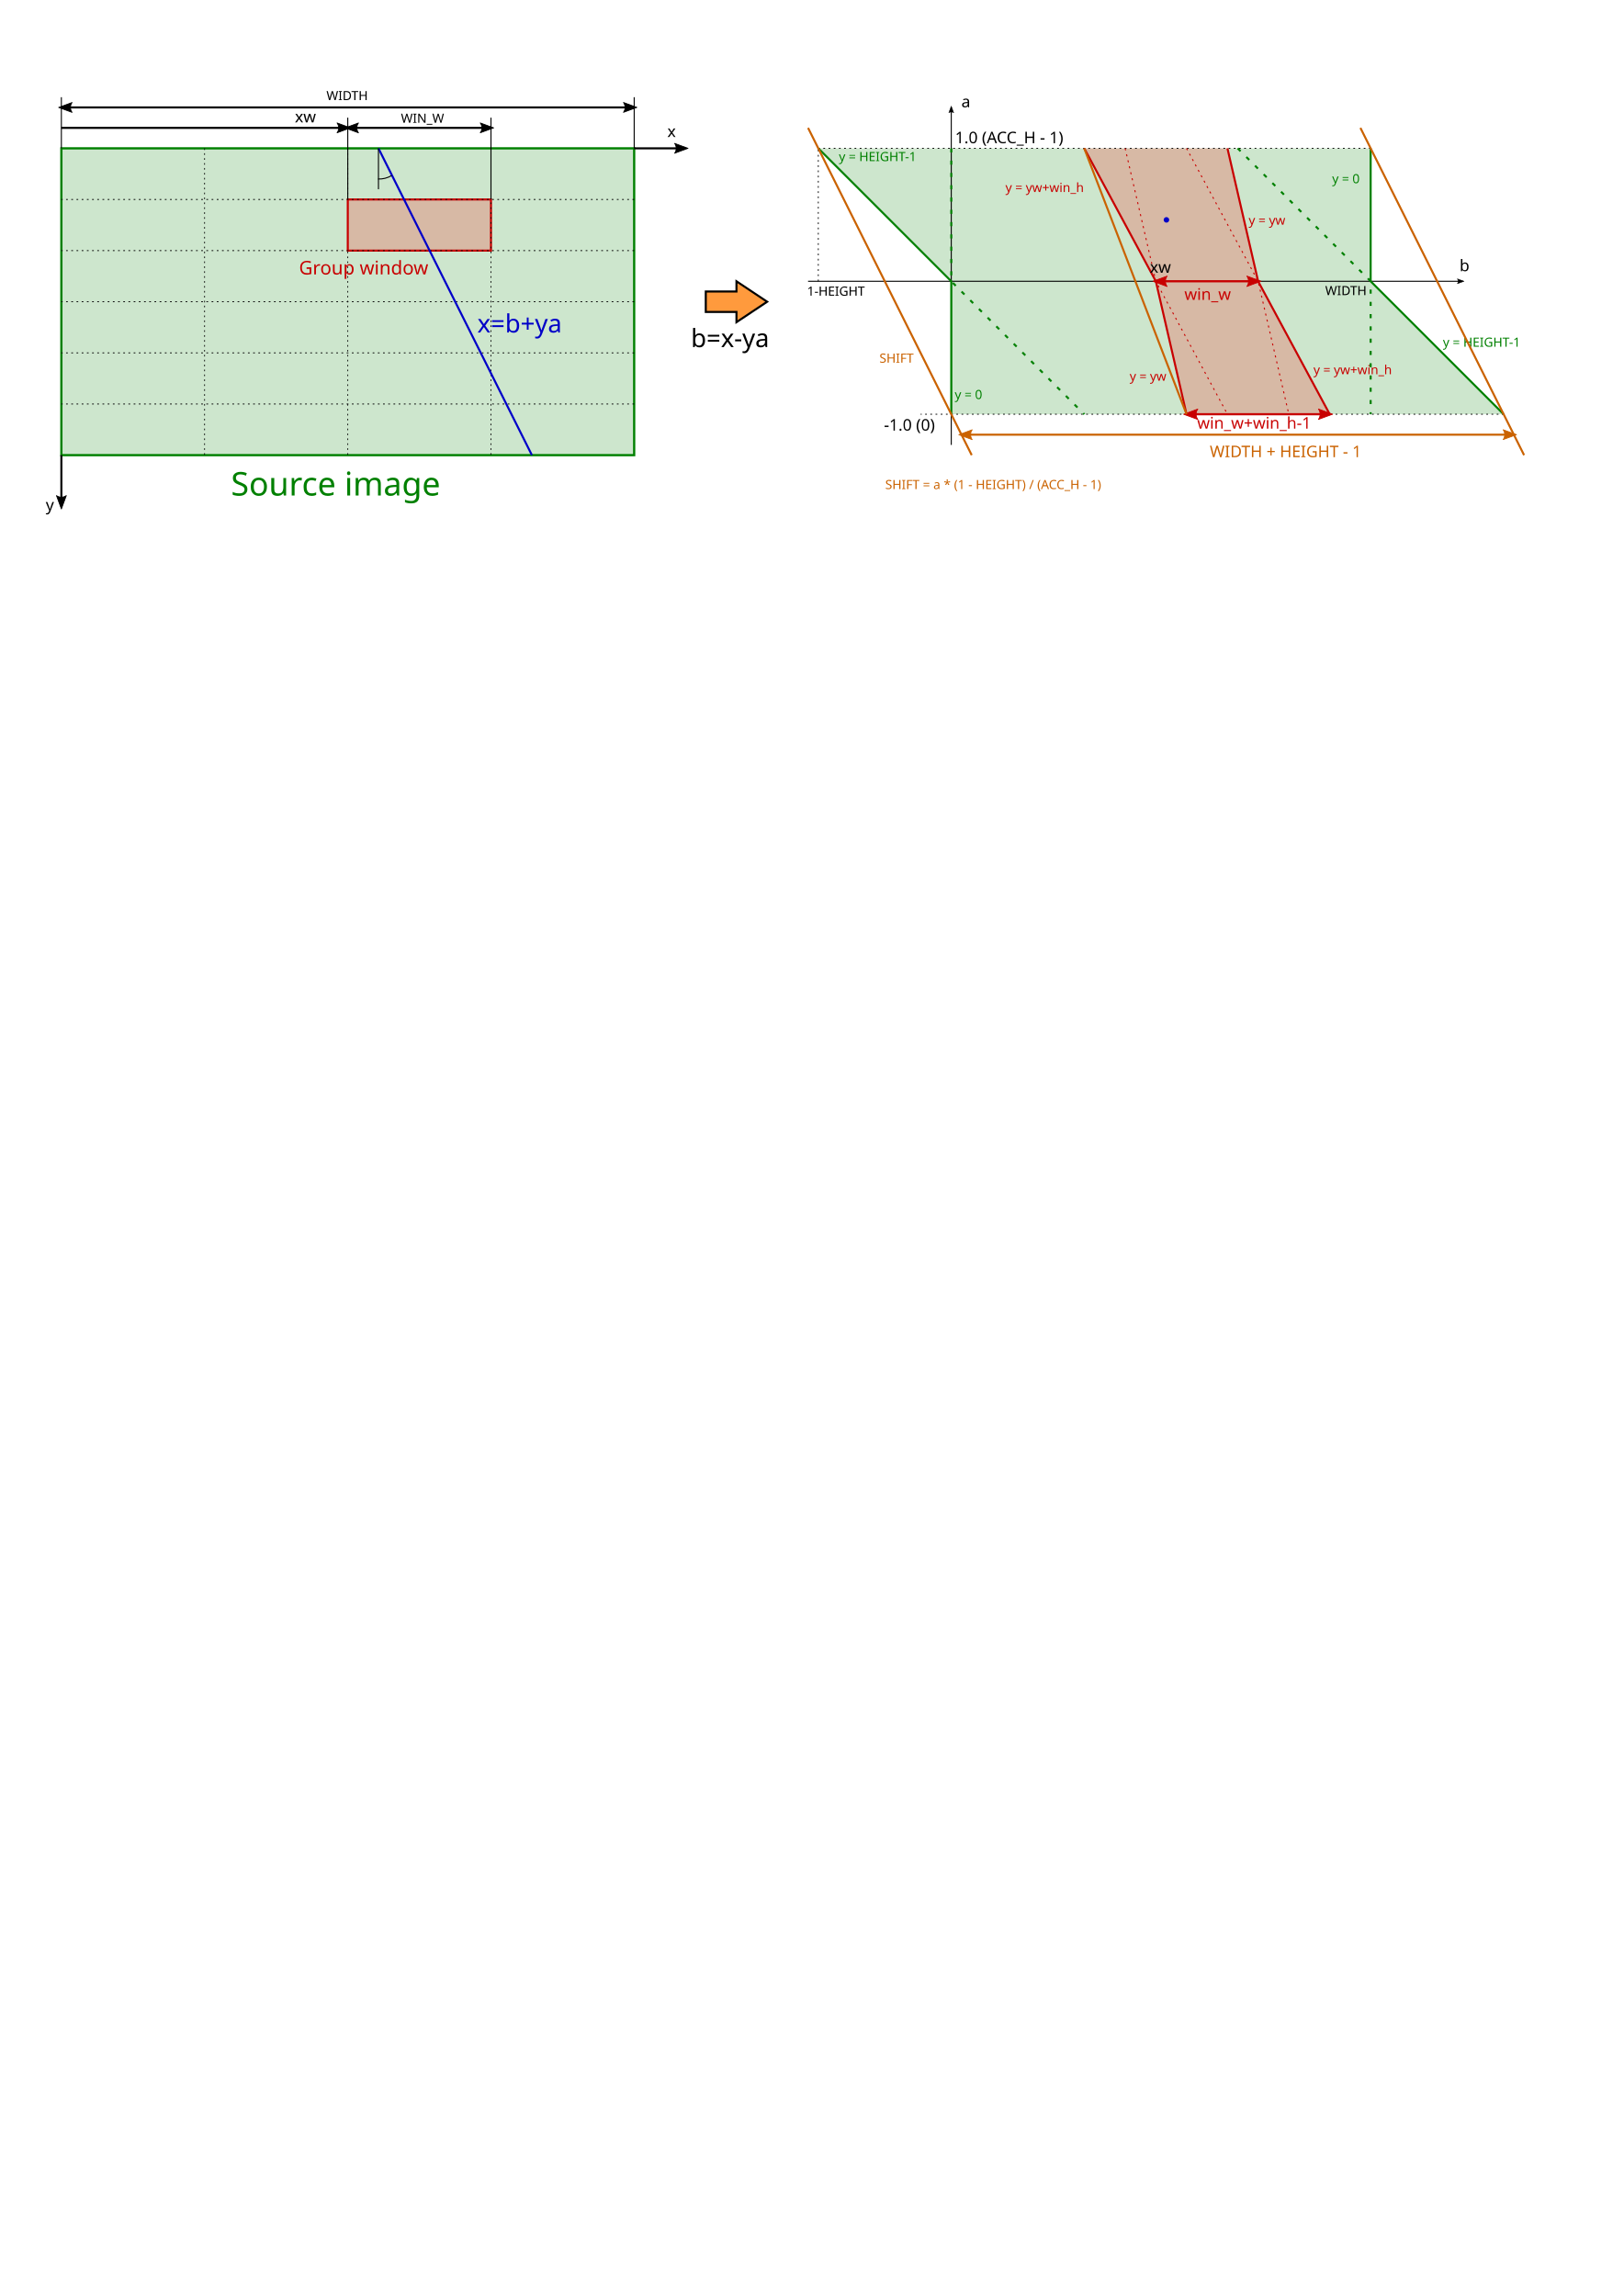
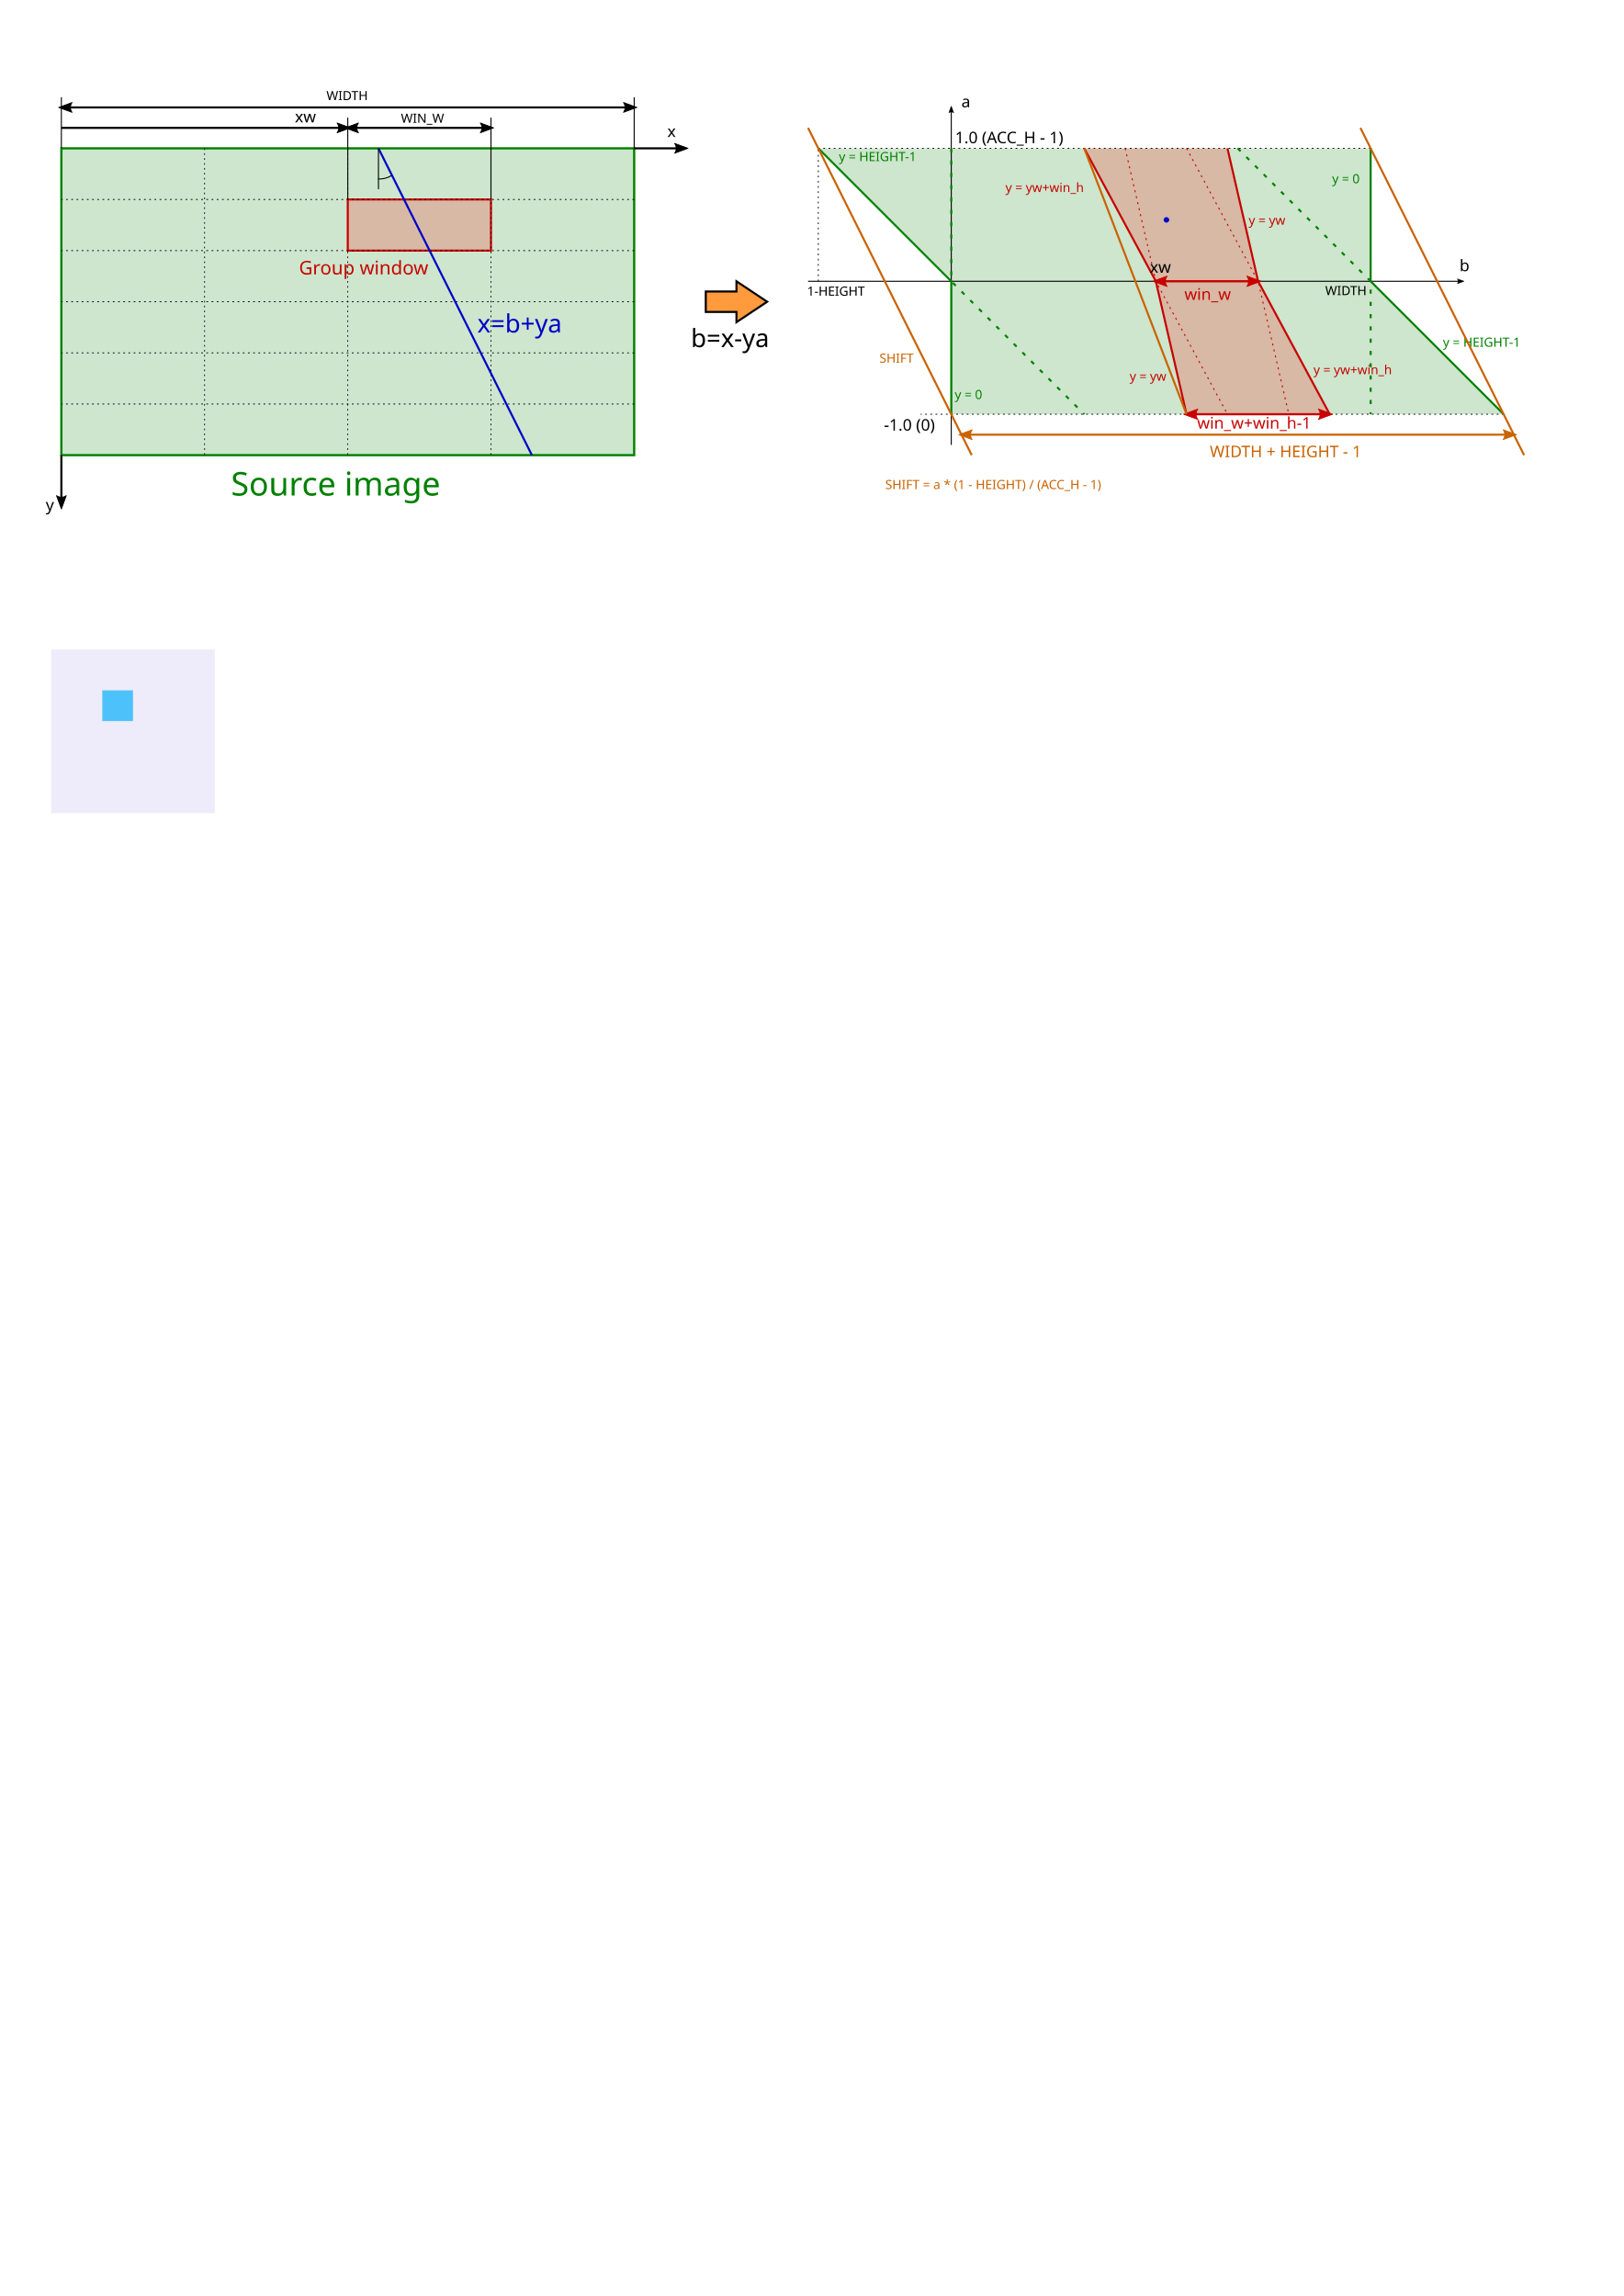
<svg xmlns="http://www.w3.org/2000/svg" width="210mm" height="297mm" viewBox="0 0 210 297" version="1.1" id="svg8">
  <defs id="defs2">
    <marker style="overflow:visible;" id="marker16158" refX="0.0" refY="0.0" orient="auto">
      <path transform="scale(0.6) rotate(180) translate(0,0)" d="M 8.719,4.034 L -2.207,0.016 L 8.719,-4.002 C 6.973,-1.63 6.983,1.616 8.719,4.034 z " style="fill-rule:evenodd;stroke-width:0.625;stroke-linejoin:round;stroke:#ca6200;stroke-opacity:1;fill:#ca6200;fill-opacity:1" id="path16156" />
    </marker>
    <marker orient="auto" refY="0.0" refX="0.0" id="marker16010" style="overflow:visible">
      <path id="path16008" style="fill-rule:evenodd;stroke-width:0.625;stroke-linejoin:round;stroke:#ca6200;stroke-opacity:1;fill:#ca6200;fill-opacity:1" d="M 8.719,4.034 L -2.207,0.016 L 8.719,-4.002 C 6.973,-1.63 6.983,1.616 8.719,4.034 z " transform="scale(0.6) translate(0,0)" />
    </marker>
    <marker orient="auto" refY="0.0" refX="0.0" id="marker15868" style="overflow:visible">
      <path id="path15866" style="fill-rule:evenodd;stroke-width:0.625;stroke-linejoin:round;stroke:#ca6200;stroke-opacity:1;fill:#ca6200;fill-opacity:1" d="M 8.719,4.034 L -2.207,0.016 L 8.719,-4.002 C 6.973,-1.63 6.983,1.616 8.719,4.034 z " transform="scale(0.6) translate(0,0)" />
    </marker>
    <marker orient="auto" refY="0.0" refX="0.0" id="marker15720" style="overflow:visible">
      <path id="path15718" style="fill-rule:evenodd;stroke-width:0.625;stroke-linejoin:round;stroke:#ca6200;stroke-opacity:1;fill:#ca6200;fill-opacity:1" d="M 8.719,4.034 L -2.207,0.016 L 8.719,-4.002 C 6.973,-1.63 6.983,1.616 8.719,4.034 z " transform="scale(0.6) translate(0,0)" />
    </marker>
    <marker style="overflow:visible" id="marker15462" refX="0.0" refY="0.0" orient="auto">
      <path transform="scale(0.6) translate(0,0)" d="M 8.719,4.034 L -2.207,0.016 L 8.719,-4.002 C 6.973,-1.63 6.983,1.616 8.719,4.034 z " style="fill-rule:evenodd;stroke-width:0.625;stroke-linejoin:round;stroke:#c80000;stroke-opacity:1;fill:#c80000;fill-opacity:1" id="path15460" />
    </marker>
    <marker style="overflow:visible;" id="marker14622" refX="0.0" refY="0.0" orient="auto">
      <path transform="scale(0.6) rotate(180) translate(0,0)" d="M 8.719,4.034 L -2.207,0.016 L 8.719,-4.002 C 6.973,-1.63 6.983,1.616 8.719,4.034 z " style="fill-rule:evenodd;stroke-width:0.625;stroke-linejoin:round;stroke:#c80000;stroke-opacity:1;fill:#c80000;fill-opacity:1" id="path14620" />
    </marker>
    <marker orient="auto" refY="0.0" refX="0.0" id="Arrow2Mend" style="overflow:visible;">
      <path id="path4633" style="fill-rule:evenodd;stroke-width:0.625;stroke-linejoin:round;stroke:#000000;stroke-opacity:1;fill:#000000;fill-opacity:1" d="M 8.719,4.034 L -2.207,0.016 L 8.719,-4.002 C 6.973,-1.63 6.983,1.616 8.719,4.034 z " transform="scale(0.6) rotate(180) translate(0,0)" />
    </marker>
    <marker orient="auto" refY="0.0" refX="0.0" id="Arrow2Mstart" style="overflow:visible">
      <path id="path4630" style="fill-rule:evenodd;stroke-width:0.625;stroke-linejoin:round;stroke:#000000;stroke-opacity:1;fill:#000000;fill-opacity:1" d="M 8.719,4.034 L -2.207,0.016 L 8.719,-4.002 C 6.973,-1.63 6.983,1.616 8.719,4.034 z " transform="scale(0.6) translate(0,0)" />
    </marker>
    <marker orient="auto" refY="0.0" refX="0.0" id="Arrow1Lend" style="overflow:visible;">
      <path id="path4609" d="M 0.0,0.0 L 5.0,-5.0 L -12.5,0.0 L 5.0,5.0 L 0.0,0.0 z " style="fill-rule:evenodd;stroke:#000000;stroke-width:1pt;stroke-opacity:1;fill:#000000;fill-opacity:1" transform="scale(0.8) rotate(180) translate(12.5,0)" />
    </marker>
    <marker orient="auto" refY="0.0" refX="0.0" id="marker4966" style="overflow:visible">
      <path id="path4964" d="M 0.0,0.0 L 5.0,-5.0 L -12.5,0.0 L 5.0,5.0 L 0.0,0.0 z " style="fill-rule:evenodd;stroke:#000000;stroke-width:1pt;stroke-opacity:1;fill:#000000;fill-opacity:1" transform="scale(0.8) translate(12.5,0)" />
    </marker>
    <marker orient="auto" refY="0.0" refX="0.0" id="marker4890" style="overflow:visible">
      <path id="path4888" d="M 0.0,0.0 L 5.0,-5.0 L -12.5,0.0 L 5.0,5.0 L 0.0,0.0 z " style="fill-rule:evenodd;stroke:#000000;stroke-width:1pt;stroke-opacity:1;fill:#000000;fill-opacity:1" transform="scale(0.8) translate(12.5,0)" />
    </marker>
    <marker orient="auto" refY="0.0" refX="0.0" id="Arrow1Lstart" style="overflow:visible">
      <path id="path4606" d="M 0.0,0.0 L 5.0,-5.0 L -12.5,0.0 L 5.0,5.0 L 0.0,0.0 z " style="fill-rule:evenodd;stroke:#000000;stroke-width:1pt;stroke-opacity:1;fill:#000000;fill-opacity:1" transform="scale(0.8) translate(12.5,0)" />
    </marker>
    <marker orient="auto" refY="0" refX="0" id="Arrow2Mstart-5" style="overflow:visible">
      <path id="path4630-6" style="fill:#000000;fill-opacity:1;fill-rule:evenodd;stroke:#000000;stroke-width:0.625;stroke-linejoin:round;stroke-opacity:1" d="M 8.719,4.034 -2.207,0.016 8.719,-4.002 c -1.745,2.372 -1.735,5.617 -6e-7,8.035 z" transform="scale(0.6)" />
    </marker>
    <marker orient="auto" refY="0" refX="0" id="Arrow2Mend-2" style="overflow:visible">
      <path id="path4633-9" style="fill:#000000;fill-opacity:1;fill-rule:evenodd;stroke:#000000;stroke-width:0.625;stroke-linejoin:round;stroke-opacity:1" d="M 8.719,4.034 -2.207,0.016 8.719,-4.002 c -1.745,2.372 -1.735,5.617 -6e-7,8.035 z" transform="scale(-0.6)" />
    </marker>
    <marker orient="auto" refY="0" refX="0" id="Arrow2Mstart-7" style="overflow:visible">
      <path id="path4630-0" style="fill:#000000;fill-opacity:1;fill-rule:evenodd;stroke:#000000;stroke-width:0.625;stroke-linejoin:round;stroke-opacity:1" d="M 8.719,4.034 -2.207,0.016 8.719,-4.002 c -1.745,2.372 -1.735,5.617 -6e-7,8.035 z" transform="scale(0.6)" />
    </marker>
    <marker orient="auto" refY="0" refX="0" id="Arrow2Mend-9" style="overflow:visible">
      <path id="path4633-3" style="fill:#000000;fill-opacity:1;fill-rule:evenodd;stroke:#000000;stroke-width:0.625;stroke-linejoin:round;stroke-opacity:1" d="M 8.719,4.034 -2.207,0.016 8.719,-4.002 c -1.745,2.372 -1.735,5.617 -6e-7,8.035 z" transform="scale(-0.6)" />
    </marker>
    <marker orient="auto" refY="0" refX="0" id="Arrow2Mend-2-9" style="overflow:visible">
      <path id="path4633-9-2" style="fill:#000000;fill-opacity:1;fill-rule:evenodd;stroke:#000000;stroke-width:0.625;stroke-linejoin:round;stroke-opacity:1" d="M 8.719,4.034 -2.207,0.016 8.719,-4.002 c -1.745,2.372 -1.735,5.617 -6e-7,8.035 z" transform="scale(-0.6)" />
    </marker>
    <marker orient="auto" refY="0" refX="0" id="Arrow2Mend-2-9-7" style="overflow:visible">
      <path id="path4633-9-2-5" style="fill:#000000;fill-opacity:1;fill-rule:evenodd;stroke:#000000;stroke-width:0.625;stroke-linejoin:round;stroke-opacity:1" d="M 8.719,4.034 -2.207,0.016 8.719,-4.002 c -1.745,2.372 -1.735,5.617 -6e-7,8.035 z" transform="scale(-0.6)" />
    </marker>
    <marker orient="auto" refY="0" refX="0" id="Arrow2Mend-2-9-8" style="overflow:visible">
      <path id="path4633-9-2-9" style="fill:#000000;fill-opacity:1;fill-rule:evenodd;stroke:#000000;stroke-width:0.625;stroke-linejoin:round;stroke-opacity:1" d="M 8.719,4.034 -2.207,0.016 8.719,-4.002 c -1.745,2.372 -1.735,5.617 -6e-7,8.035 z" transform="scale(-0.6)" />
    </marker>
    <marker orient="auto" refY="0" refX="0" id="Arrow2Mend-2-9-8-3" style="overflow:visible">
      <path id="path4633-9-2-9-6" style="fill:#000000;fill-opacity:1;fill-rule:evenodd;stroke:#000000;stroke-width:0.625;stroke-linejoin:round;stroke-opacity:1" d="M 8.719,4.034 -2.207,0.016 8.719,-4.002 c -1.745,2.372 -1.735,5.617 -6e-7,8.035 z" transform="scale(-0.6)" />
    </marker>
    <marker style="overflow:visible" id="marker15462-9" refX="0" refY="0" orient="auto">
      <path transform="scale(0.6)" d="M 8.719,4.034 -2.207,0.016 8.719,-4.002 c -1.745,2.372 -1.735,5.617 -6e-7,8.035 z" style="fill:#c80000;fill-opacity:1;fill-rule:evenodd;stroke:#c80000;stroke-width:0.625;stroke-linejoin:round;stroke-opacity:1" id="path15460-5" />
    </marker>
    <marker style="overflow:visible" id="marker14622-0" refX="0" refY="0" orient="auto">
      <path transform="scale(-0.6)" d="M 8.719,4.034 -2.207,0.016 8.719,-4.002 c -1.745,2.372 -1.735,5.617 -6e-7,8.035 z" style="fill:#c80000;fill-opacity:1;fill-rule:evenodd;stroke:#c80000;stroke-width:0.625;stroke-linejoin:round;stroke-opacity:1" id="path14620-4" />
    </marker>
  </defs>
  <g id="layer1">
+     <rect style="fill:#eeebfa;fill-opacity:1;stroke-width:0.265" id="rect4958" width="21.167" height="21.167" x="6.615" y="84.01" />
    <path style="fill:#008000;stroke:none;stroke-width:0.265px;stroke-linecap:butt;stroke-linejoin:miter;stroke-opacity:1;fill-opacity:0.196" d="m 123.031,53.583 h 71.438 L 177.271,36.385 V 19.188 h -71.438 l 17.198,17.198 z" id="path18066" />
    <path style="fill:#ff0000;stroke:none;stroke-width:0.265px;stroke-linecap:butt;stroke-linejoin:miter;stroke-opacity:1;fill-opacity:0.196" d="m 140.229,19.188 9.26,17.198 3.969,17.198 h 18.521 L 162.719,36.385 158.75,19.188 h -18.521" id="path18068" />
    <rect id="rect10" width="74.083" height="39.688" x="7.937" y="19.188" style="fill:#008000;stroke:#008000;stroke-width:0.29;stroke-miterlimit:4;stroke-dasharray:none;stroke-opacity:1;fill-opacity:0.196" />
    <path style="fill:none;stroke:#000000;stroke-width:0.106;stroke-linecap:butt;stroke-linejoin:miter;stroke-miterlimit:4;stroke-dasharray:0.212, 0.424;stroke-dashoffset:0;stroke-opacity:1" d="m 44.979,19.188 10e-6,39.688" id="path4522" />
    <path style="fill:none;stroke:#000000;stroke-width:0.106;stroke-linecap:butt;stroke-linejoin:miter;stroke-miterlimit:4;stroke-dasharray:0.212, 0.424;stroke-dashoffset:0;stroke-opacity:1" d="m 26.458,19.188 10e-6,39.688" id="path4524" />
    <rect style="fill:#ff0000;stroke:#c80000;stroke-width:0.265;stroke-miterlimit:4;stroke-dasharray:none;stroke-opacity:1;fill-opacity:0.196" id="rect4526" width="18.521" height="6.615" x="44.979" y="25.802" />
    <path style="fill:none;stroke:#000000;stroke-width:0.106;stroke-linecap:butt;stroke-linejoin:miter;stroke-miterlimit:4;stroke-dasharray:0.212, 0.424;stroke-dashoffset:0;stroke-opacity:1" d="M 63.5,19.188 63.5,58.875" id="path4524-3" />
    <path style="fill:none;stroke:#000000;stroke-width:0.112;stroke-linecap:butt;stroke-linejoin:miter;stroke-miterlimit:4;stroke-dasharray:0.224, 0.448;stroke-dashoffset:0;stroke-opacity:1" d="M 82.021,25.802 H 7.937" id="path4524-6" />
    <path style="fill:none;stroke:#000000;stroke-width:0.112;stroke-linecap:butt;stroke-linejoin:miter;stroke-miterlimit:4;stroke-dasharray:0.224, 0.448;stroke-dashoffset:0;stroke-opacity:1" d="M 82.021,32.417 H 7.937" id="path4524-6-7" />
    <path style="fill:none;stroke:#000000;stroke-width:0.112;stroke-linecap:butt;stroke-linejoin:miter;stroke-miterlimit:4;stroke-dasharray:0.224, 0.448;stroke-dashoffset:0;stroke-opacity:1" d="M 82.021,39.031 H 7.937" id="path4524-6-5" />
    <path style="fill:none;stroke:#000000;stroke-width:0.112;stroke-linecap:butt;stroke-linejoin:miter;stroke-miterlimit:4;stroke-dasharray:0.224, 0.448;stroke-dashoffset:0;stroke-opacity:1" d="M 82.021,45.646 H 7.937" id="path4524-6-3" />
    <path style="fill:none;stroke:#000000;stroke-width:0.265px;stroke-linecap:butt;stroke-linejoin:miter;stroke-opacity:1;marker-start:url(#Arrow2Mstart);marker-end:url(#Arrow2Mend)" d="M 7.937,13.896 H 82.021" id="path4604" />
    <path style="fill:none;stroke:#000000;stroke-width:0.132;stroke-linecap:butt;stroke-linejoin:miter;stroke-miterlimit:4;stroke-dasharray:none;stroke-opacity:1" d="M 7.937,12.573 V 19.188" id="path5154" />
    <path style="fill:none;stroke:#000000;stroke-width:0.132;stroke-linecap:butt;stroke-linejoin:miter;stroke-miterlimit:4;stroke-dasharray:none;stroke-opacity:1" d="M 82.021,12.573 V 19.188" id="path5156" />
    <path style="fill:none;stroke:#000000;stroke-width:0.265px;stroke-linecap:butt;stroke-linejoin:miter;stroke-opacity:1;marker-end:url(#Arrow2Mend-2)" d="M 7.937,16.542 H 44.979" id="path4604-1" />
    <path style="fill:none;stroke:#000000;stroke-width:0.132;stroke-linecap:butt;stroke-linejoin:miter;stroke-miterlimit:4;stroke-dasharray:none;stroke-opacity:1" d="m 44.979,15.219 10e-6,10.583" id="path5154-2" />
    <text xml:space="preserve" style="font-style:normal;font-weight:normal;font-size:2.079px;line-height:1.25;font-family:sans-serif;letter-spacing:0px;word-spacing:0px;fill:#000000;fill-opacity:1;stroke:none;stroke-width:0.052" x="38.137" y="15.833" id="text7672">
      <tspan id="tspan7670" x="38.137" y="15.833" style="stroke-width:0.052">xw</tspan>
    </text>
    <path style="fill:none;stroke:#000000;stroke-width:0.265px;stroke-linecap:butt;stroke-linejoin:miter;stroke-opacity:1;marker-start:url(#Arrow2Mstart-7);marker-end:url(#Arrow2Mend-9)" d="M 44.979,16.542 H 63.5" id="path4604-6" />
    <text xml:space="preserve" style="font-style:normal;font-weight:normal;font-size:1.638px;line-height:1.25;font-family:sans-serif;letter-spacing:0px;word-spacing:0px;fill:#000000;fill-opacity:1;stroke:none;stroke-width:0.041" x="51.859" y="15.884" id="text7672-0">
      <tspan x="51.859" y="15.884" style="stroke-width:0.041" id="tspan9047">WIN_W</tspan>
    </text>
    <text xml:space="preserve" style="font-style:normal;font-weight:normal;font-size:4.231px;line-height:1.25;font-family:sans-serif;letter-spacing:0px;word-spacing:0px;fill:#008000;fill-opacity:1;stroke:none;stroke-width:0.106" x="29.87" y="64.097" id="text9053">
      <tspan x="29.87" y="64.097" style="fill:#008000;fill-opacity:1;stroke-width:0.106" id="tspan9055">Source image</tspan>
    </text>
    <text xml:space="preserve" style="font-style:normal;font-weight:normal;font-size:2.436px;line-height:1.25;font-family:sans-serif;letter-spacing:0px;word-spacing:0px;fill:#c80000;fill-opacity:1;stroke:none;stroke-width:0.061" x="38.668" y="35.499" id="text9053-2">
      <tspan x="38.668" y="35.499" style="fill:#c80000;fill-opacity:1;stroke-width:0.061" id="tspan9055-6">Group window</tspan>
    </text>
    <path style="fill:none;stroke:#000000;stroke-width:0.132;stroke-linecap:butt;stroke-linejoin:miter;stroke-miterlimit:4;stroke-dasharray:none;stroke-opacity:1" d="M 63.5,15.219 63.5,25.802" id="path5154-2-1" />
    <text xml:space="preserve" style="font-style:normal;font-weight:normal;font-size:1.638px;line-height:1.25;font-family:sans-serif;letter-spacing:0px;word-spacing:0px;fill:#000000;fill-opacity:1;stroke:none;stroke-width:0.041" x="42.221" y="12.954" id="text7672-0-8">
      <tspan x="42.221" y="12.954" style="stroke-width:0.041" id="tspan9047-7">WIDTH</tspan>
    </text>
    <path style="fill:none;stroke:#000000;stroke-width:0.265px;stroke-linecap:butt;stroke-linejoin:miter;stroke-opacity:1;marker-end:url(#Arrow2Mend-2-9)" d="m 82.021,19.188 6.615,0" id="path4604-1-0" />
    <text xml:space="preserve" style="font-style:normal;font-weight:normal;font-size:2.079px;line-height:1.25;font-family:sans-serif;letter-spacing:0px;word-spacing:0px;fill:#000000;fill-opacity:1;stroke:none;stroke-width:0.052" x="86.309" y="17.725" id="text7672-2">
      <tspan id="tspan7670-3" x="86.309" y="17.725" style="stroke-width:0.052">x</tspan>
    </text>
    <path style="fill:none;stroke:#000000;stroke-width:0.265px;stroke-linecap:butt;stroke-linejoin:miter;stroke-opacity:1;marker-end:url(#Arrow2Mend-2-9-7)" d="m 7.938,58.875 v 6.615" id="path4604-1-0-9" />
    <text xml:space="preserve" style="font-style:normal;font-weight:normal;font-size:2.079px;line-height:1.25;font-family:sans-serif;letter-spacing:0px;word-spacing:0px;fill:#000000;fill-opacity:1;stroke:none;stroke-width:0.052" x="5.918" y="66.046" id="text7672-2-2">
      <tspan id="tspan7670-3-2" x="5.918" y="66.046" style="stroke-width:0.052">y</tspan>
    </text>
    <path style="fill:none;stroke:#000000;stroke-width:0.132;stroke-linecap:butt;stroke-linejoin:miter;stroke-miterlimit:4;stroke-dasharray:none;stroke-opacity:1;marker-end:url(#Arrow2Mend-2-9-8)" d="m 104.51,36.385 84.667,0" id="path4604-1-0-7" />
    <path style="fill:none;stroke:#000000;stroke-width:0.132;stroke-linecap:butt;stroke-linejoin:miter;stroke-opacity:1;marker-end:url(#Arrow2Mend-2-9-8-3);stroke-miterlimit:4;stroke-dasharray:none" d="M 123.031,57.552 V 13.896" id="path4604-1-0-7-1" />
    <text xml:space="preserve" style="font-style:normal;font-weight:normal;font-size:2.079px;line-height:1.25;font-family:sans-serif;letter-spacing:0px;word-spacing:0px;fill:#000000;fill-opacity:1;stroke:none;stroke-width:0.052" x="124.339" y="13.876" id="text7672-2-29">
      <tspan id="tspan7670-3-3" x="124.339" y="13.876" style="stroke-width:0.052">a</tspan>
    </text>
    <text xml:space="preserve" style="font-style:normal;font-weight:normal;font-size:2.079px;line-height:1.25;font-family:sans-serif;letter-spacing:0px;word-spacing:0px;fill:#000000;fill-opacity:1;stroke:none;stroke-width:0.052" x="188.777" y="35.083" id="text7672-2-29-1">
      <tspan id="tspan7670-3-3-9" x="188.777" y="35.083" style="stroke-width:0.052">b</tspan>
    </text>
    <path style="fill:none;stroke:#0000c8;stroke-width:0.265px;stroke-linecap:butt;stroke-linejoin:miter;stroke-opacity:1" d="M 48.948,19.188 68.792,58.875" id="path14610" />
    <path style="fill:none;stroke:#000000;stroke-width:0.132;stroke-miterlimit:4;stroke-dasharray:none;stroke-dashoffset:0;stroke-opacity:1" id="path14612" d="m 50.657,22.709 a 3.52,3.972 0 0 1 -1.759,0.447" />
    <path style="fill:none;stroke:#000000;stroke-width:0.132;stroke-linecap:butt;stroke-linejoin:miter;stroke-miterlimit:4;stroke-dasharray:none;stroke-opacity:1" d="m 48.948,19.188 v 5.292" id="path5154-2-4" />
    <path style="fill:none;stroke:#000000;stroke-width:0.112;stroke-linecap:butt;stroke-linejoin:miter;stroke-miterlimit:4;stroke-dasharray:0.224, 0.448;stroke-dashoffset:0;stroke-opacity:1" d="m 177.271,19.188 -71.438,0" id="path4524-6-78" />
    <path style="fill:none;stroke:#000000;stroke-width:0.112;stroke-linecap:butt;stroke-linejoin:miter;stroke-miterlimit:4;stroke-dasharray:0.224, 0.448;stroke-dashoffset:0;stroke-opacity:1" d="m 194.469,53.583 -75.406,0" id="path4524-6-78-4" />
    <text xml:space="preserve" style="font-style:normal;font-weight:normal;font-size:2.079px;line-height:1.25;font-family:sans-serif;letter-spacing:0px;word-spacing:0px;fill:#000000;fill-opacity:1;stroke:none;stroke-width:0.052" x="123.521" y="18.529" id="text7672-2-29-5">
      <tspan id="tspan7670-3-3-0" x="123.521" y="18.529" style="stroke-width:0.052">1.0 (ACC_H - 1)</tspan>
    </text>
    <text xml:space="preserve" style="font-style:normal;font-weight:normal;font-size:2.079px;line-height:1.25;font-family:sans-serif;letter-spacing:0px;word-spacing:0px;fill:#000000;fill-opacity:1;stroke:none;stroke-width:0.052" x="114.328" y="55.698" id="text7672-2-29-5-3">
      <tspan id="tspan7670-3-3-0-6" x="114.328" y="55.698" style="stroke-width:0.052">-1.0 (0)</tspan>
    </text>
    <text xml:space="preserve" style="font-style:normal;font-weight:normal;font-size:3.26px;line-height:1.25;font-family:sans-serif;letter-spacing:0px;word-spacing:0px;fill:#0000c8;fill-opacity:1;stroke:none;stroke-width:0.082;" x="61.727" y="43.011" id="text14811">
      <tspan id="tspan14809" x="61.727" y="43.011" style="stroke-width:0.082;fill:#0000c8;fill-opacity:1;">x=b+ya</tspan>
    </text>
    <text xml:space="preserve" style="font-style:normal;font-weight:normal;font-size:1.638px;line-height:1.25;font-family:sans-serif;letter-spacing:0px;word-spacing:0px;fill:#000000;fill-opacity:1;stroke:none;stroke-width:0.041" x="171.397" y="38.177" id="text7672-0-8-1">
      <tspan x="171.397" y="38.177" style="stroke-width:0.041" id="tspan9047-7-0">WIDTH</tspan>
    </text>
    <path style="fill:none;stroke:#008000;stroke-width:0.265;stroke-linecap:butt;stroke-linejoin:miter;stroke-opacity:1;stroke-miterlimit:4;stroke-dasharray:none" d="m 177.271,19.188 v 17.198 l 17.198,17.198" id="path14975" />
    <path style="fill:none;stroke:#008000;stroke-width:0.265;stroke-linecap:butt;stroke-linejoin:miter;stroke-miterlimit:4;stroke-dasharray:none;stroke-opacity:1" d="m 105.833,19.188 17.198,17.198 0,17.198" id="path14975-6" />
    <path style="fill:none;stroke:#000000;stroke-width:0.112;stroke-linecap:butt;stroke-linejoin:miter;stroke-miterlimit:4;stroke-dasharray:0.224, 0.448;stroke-dashoffset:0;stroke-opacity:1" d="M 105.833,36.385 V 19.188" id="path4524-6-78-2" />
    <text xml:space="preserve" style="font-style:normal;font-weight:normal;font-size:1.638px;line-height:1.25;font-family:sans-serif;letter-spacing:0px;word-spacing:0px;fill:#000000;fill-opacity:1;stroke:none;stroke-width:0.041" x="104.391" y="38.249" id="text7672-0-8-1-0">
      <tspan x="104.391" y="38.249" style="stroke-width:0.041" id="tspan9047-7-0-6">1-HEIGHT</tspan>
    </text>
    <text xml:space="preserve" style="font-style:normal;font-weight:normal;font-size:1.638px;line-height:1.25;font-family:sans-serif;letter-spacing:0px;word-spacing:0px;fill:#008000;fill-opacity:1;stroke:none;stroke-width:0.041" x="172.288" y="23.701" id="text7672-0-8-1-0-1">
      <tspan x="172.288" y="23.701" style="fill:#008000;fill-opacity:1;stroke-width:0.041" id="tspan9047-7-0-6-5">y = 0</tspan>
    </text>
    <text xml:space="preserve" style="font-style:normal;font-weight:normal;font-size:1.638px;line-height:1.25;font-family:sans-serif;letter-spacing:0px;word-spacing:0px;fill:#008000;fill-opacity:1;stroke:none;stroke-width:0.041" x="123.479" y="51.62" id="text7672-0-8-1-0-1-5">
      <tspan x="123.479" y="51.62" style="fill:#008000;fill-opacity:1;stroke-width:0.041" id="tspan9047-7-0-6-5-4">y = 0</tspan>
    </text>
    <text xml:space="preserve" style="font-style:normal;font-weight:normal;font-size:1.638px;line-height:1.25;font-family:sans-serif;letter-spacing:0px;word-spacing:0px;fill:#008000;fill-opacity:1;stroke:none;stroke-width:0.041" x="108.497" y="20.841" id="text7672-0-8-1-0-1-7">
      <tspan x="108.497" y="20.841" style="fill:#008000;fill-opacity:1;stroke-width:0.041" id="tspan9047-7-0-6-5-6">y = HEIGHT-1</tspan>
    </text>
    <text xml:space="preserve" style="font-style:normal;font-weight:normal;font-size:1.638px;line-height:1.25;font-family:sans-serif;letter-spacing:0px;word-spacing:0px;fill:#008000;fill-opacity:1;stroke:none;stroke-width:0.041" x="186.616" y="44.847" id="text7672-0-8-1-0-1-7-5">
      <tspan x="186.616" y="44.847" style="fill:#008000;fill-opacity:1;stroke-width:0.041" id="tspan9047-7-0-6-5-6-6">y = HEIGHT-1</tspan>
    </text>
    <path style="fill:none;stroke:#008000;stroke-width:0.265;stroke-linecap:butt;stroke-linejoin:miter;stroke-miterlimit:4;stroke-dasharray:0.529,1.058;stroke-dashoffset:0;stroke-opacity:1" d="m 160.073,19.187 17.198,17.198 v 17.198" id="path14975-9" />
    <path style="fill:none;stroke:#008000;stroke-width:0.265;stroke-linecap:butt;stroke-linejoin:miter;stroke-miterlimit:4;stroke-dasharray:0.53,1.06;stroke-opacity:1;stroke-dashoffset:0" d="m 123.031,19.187 v 17.198 l 17.198,17.198" id="path14975-3" />
    <path style="fill:none;stroke:#c80000;stroke-width:0.265;stroke-linecap:butt;stroke-linejoin:miter;stroke-miterlimit:4;stroke-dasharray:none;stroke-opacity:1" d="m 140.229,19.188 9.26,17.198 3.969,17.198" id="path15354" />
    <path style="fill:none;stroke:#c80000;stroke-width:0.265;stroke-linecap:butt;stroke-linejoin:miter;stroke-miterlimit:4;stroke-dasharray:none;stroke-opacity:1" d="m 158.75,19.188 3.969,17.198 9.26,17.198" id="path15354-5" />
    <path style="fill:none;stroke:#c80000;stroke-width:0.279px;stroke-linecap:butt;stroke-linejoin:miter;stroke-opacity:1;marker-start:url(#marker15462);marker-end:url(#marker14622)" d="m 149.49,36.385 h 13.229" id="path15389-2" />
    <text xml:space="preserve" style="font-style:normal;font-weight:normal;font-size:2.079px;line-height:1.25;font-family:sans-serif;letter-spacing:0px;word-spacing:0px;fill:#000000;fill-opacity:1;stroke:none;stroke-width:0.052" x="153.187" y="38.788" id="text7672-7-5">
      <tspan id="tspan7670-4-4" x="153.187" y="38.788" style="stroke-width:0.052;fill:#c80000;fill-opacity:1">win_w</tspan>
    </text>
    <path style="fill:none;stroke:#c80000;stroke-width:0.132;stroke-linecap:butt;stroke-linejoin:miter;stroke-miterlimit:4;stroke-dasharray:0.265,0.529;stroke-opacity:1;stroke-dashoffset:0" d="m 145.521,19.188 3.969,17.198 9.26,17.198" id="path15354-5-7" />
    <path style="fill:none;stroke:#c80000;stroke-width:0.132;stroke-linecap:butt;stroke-linejoin:miter;stroke-miterlimit:4;stroke-dasharray:0.265,0.529;stroke-opacity:1;stroke-dashoffset:0" d="m 153.458,19.188 9.26,17.198 3.969,17.198" id="path15354-4" />
    <text xml:space="preserve" style="font-style:normal;font-weight:normal;font-size:1.638px;line-height:1.25;font-family:sans-serif;letter-spacing:0px;word-spacing:0px;fill:#c80000;fill-opacity:1;stroke:none;stroke-width:0.041" x="161.494" y="29.073" id="text7672-0-8-1-0-1-7-4-0">
      <tspan x="161.494" y="29.073" style="fill:#c80000;fill-opacity:1;stroke-width:0.041" id="tspan9047-7-0-6-5-6-3-7">y = yw</tspan>
    </text>
    <text xml:space="preserve" style="font-style:normal;font-weight:normal;font-size:1.638px;line-height:1.25;font-family:sans-serif;letter-spacing:0px;word-spacing:0px;fill:#c80000;fill-opacity:1;stroke:none;stroke-width:0.041" x="130.038" y="24.837" id="text7672-0-8-1-0-1-7-4-8">
      <tspan x="130.038" y="24.837" style="fill:#c80000;fill-opacity:1;stroke-width:0.041" id="tspan9047-7-0-6-5-6-3-6">y = yw+win_h</tspan>
    </text>
    <text xml:space="preserve" style="font-style:normal;font-weight:normal;font-size:1.638px;line-height:1.25;font-family:sans-serif;letter-spacing:0px;word-spacing:0px;fill:#c80000;fill-opacity:1;stroke:none;stroke-width:0.041" x="169.875" y="48.411" id="text7672-0-8-1-0-1-7-4-8-8">
      <tspan x="169.875" y="48.411" style="fill:#c80000;fill-opacity:1;stroke-width:0.041" id="tspan9047-7-0-6-5-6-3-6-8">y = yw+win_h</tspan>
    </text>
    <circle style="fill:#0000c8;fill-opacity:1;stroke:none;stroke-width:0.072;stroke-miterlimit:4;stroke-dasharray:0.143, 0.286;stroke-dashoffset:0;stroke-opacity:1" id="path15658" cx="150.859" cy="28.441" r="0.358" />
    <path style="fill:#ff9a3d;fill-opacity:1;stroke:#000000;stroke-width:0.265px;stroke-linecap:butt;stroke-linejoin:miter;stroke-opacity:1" d="M 91.281,37.708 H 95.25 V 36.385 L 99.219,39.031 95.25,41.677 v -1.323 h -3.969 z" id="path15660" />
    <text xml:space="preserve" style="font-style:normal;font-weight:normal;font-size:3.26px;line-height:1.25;font-family:sans-serif;letter-spacing:0px;word-spacing:0px;fill:#000000;fill-opacity:1;stroke:none;stroke-width:0.082" x="89.357" y="44.901" id="text14811-4">
      <tspan id="tspan14809-3" x="89.357" y="44.901" style="fill:#000000;fill-opacity:1;stroke-width:0.082">b=x-ya</tspan>
    </text>
    <path style="fill:none;stroke:#ca6200;stroke-width:0.265;stroke-linecap:butt;stroke-linejoin:miter;stroke-miterlimit:4;stroke-dasharray:none;stroke-opacity:1" d="M 125.677,58.875 104.51,16.542" id="path15680" />
    <path style="fill:none;stroke:#ca6200;stroke-width:0.265;stroke-linecap:butt;stroke-linejoin:miter;stroke-miterlimit:4;stroke-dasharray:none;stroke-opacity:1" d="M 197.115,58.875 175.948,16.542" id="path15680-1" />
    <path style="fill:none;stroke:#ca6200;stroke-width:0.265;stroke-linecap:butt;stroke-linejoin:miter;stroke-miterlimit:4;stroke-dasharray:none;stroke-opacity:1;marker-start:url(#marker15720);marker-end:url(#marker16158)" d="m 195.792,56.229 h -71.438" id="path15680-4" />
    <text xml:space="preserve" style="font-style:normal;font-weight:normal;font-size:2.079px;line-height:1.25;font-family:sans-serif;letter-spacing:0px;word-spacing:0px;fill:#ca6200;fill-opacity:1;stroke:none;stroke-width:0.052;" x="156.461" y="59.139" id="text7672-7-5-9">
      <tspan id="tspan7670-4-4-2" x="156.461" y="59.139" style="stroke-width:0.052;fill:#ca6200;fill-opacity:1;">WIDTH + HEIGHT - 1</tspan>
    </text>
    <path style="fill:none;stroke:#000000;stroke-width:0.112;stroke-linecap:butt;stroke-linejoin:miter;stroke-miterlimit:4;stroke-dasharray:0.224, 0.448;stroke-dashoffset:0;stroke-opacity:1" d="M 82.021,52.26 H 7.938" id="path4524-6-3-0" />
    <path style="fill:none;stroke:#c80000;stroke-width:0.279px;stroke-linecap:butt;stroke-linejoin:miter;stroke-opacity:1;marker-start:url(#marker15462-9);marker-end:url(#marker14622-0)" d="m 153.458,53.583 18.521,0" id="path15389-2-8" />
    <text xml:space="preserve" style="font-style:normal;font-weight:normal;font-size:2.079px;line-height:1.25;font-family:sans-serif;letter-spacing:0px;word-spacing:0px;fill:#c80000;fill-opacity:1;stroke:none;stroke-width:0.052;" x="154.845" y="55.447" id="text7672-7-5-7">
      <tspan id="tspan7670-4-4-1" x="154.845" y="55.447" style="stroke-width:0.052;fill:#c80000;fill-opacity:1;">win_w+win_h-1</tspan>
    </text>
    <text xml:space="preserve" style="font-style:normal;font-weight:normal;font-size:1.638px;line-height:1.25;font-family:sans-serif;letter-spacing:0px;word-spacing:0px;fill:#ca6200;fill-opacity:1;stroke:none;stroke-width:0.041" x="113.741" y="46.916" id="text7672-0-8-1-0-7">
      <tspan x="113.741" y="46.916" style="fill:#ca6200;fill-opacity:1;stroke-width:0.041" id="tspan9047-7-0-6-2">SHIFT</tspan>
    </text>
    <text xml:space="preserve" style="font-style:normal;font-weight:normal;font-size:1.638px;line-height:1.25;font-family:sans-serif;letter-spacing:0px;word-spacing:0px;fill:#ca6200;fill-opacity:1;stroke:none;stroke-width:0.041" x="114.497" y="63.263" id="text7672-0-8-1-0-7-7">
      <tspan x="114.497" y="63.263" style="fill:#ca6200;fill-opacity:1;stroke-width:0.041" id="tspan9047-7-0-6-2-2">SHIFT = a * (1 - HEIGHT) / (ACC_H - 1)</tspan>
    </text>
    <path style="fill:none;stroke:#ca6200;stroke-width:0.265;stroke-linecap:butt;stroke-linejoin:miter;stroke-miterlimit:4;stroke-dasharray:none;stroke-opacity:1" d="m 140.229,19.188 13.229,34.396" id="path15354-2" />
    <text xml:space="preserve" style="font-style:normal;font-weight:normal;font-size:2.079px;line-height:1.25;font-family:sans-serif;letter-spacing:0px;word-spacing:0px;fill:#000000;fill-opacity:1;stroke:none;stroke-width:0.052" x="148.716" y="35.281" id="text7672-7">
      <tspan id="tspan7670-4" x="148.716" y="35.281" style="stroke-width:0.052">xw</tspan>
    </text>
    <text xml:space="preserve" style="font-style:normal;font-weight:normal;font-size:1.638px;line-height:1.25;font-family:sans-serif;letter-spacing:0px;word-spacing:0px;fill:#c80000;fill-opacity:1;stroke:none;stroke-width:0.041" x="146.1" y="49.251" id="text7672-0-8-1-0-1-7-4">
      <tspan x="146.1" y="49.251" style="fill:#c80000;fill-opacity:1;stroke-width:0.041" id="tspan9047-7-0-6-5-6-3">y = yw</tspan>
    </text>
+     <rect id="rect4019" width="3.969" height="3.969" x="13.229" y="89.302" style="stroke-width:0.265;fill:#4dc2fa;fill-opacity:1" />
  </g>
</svg>
